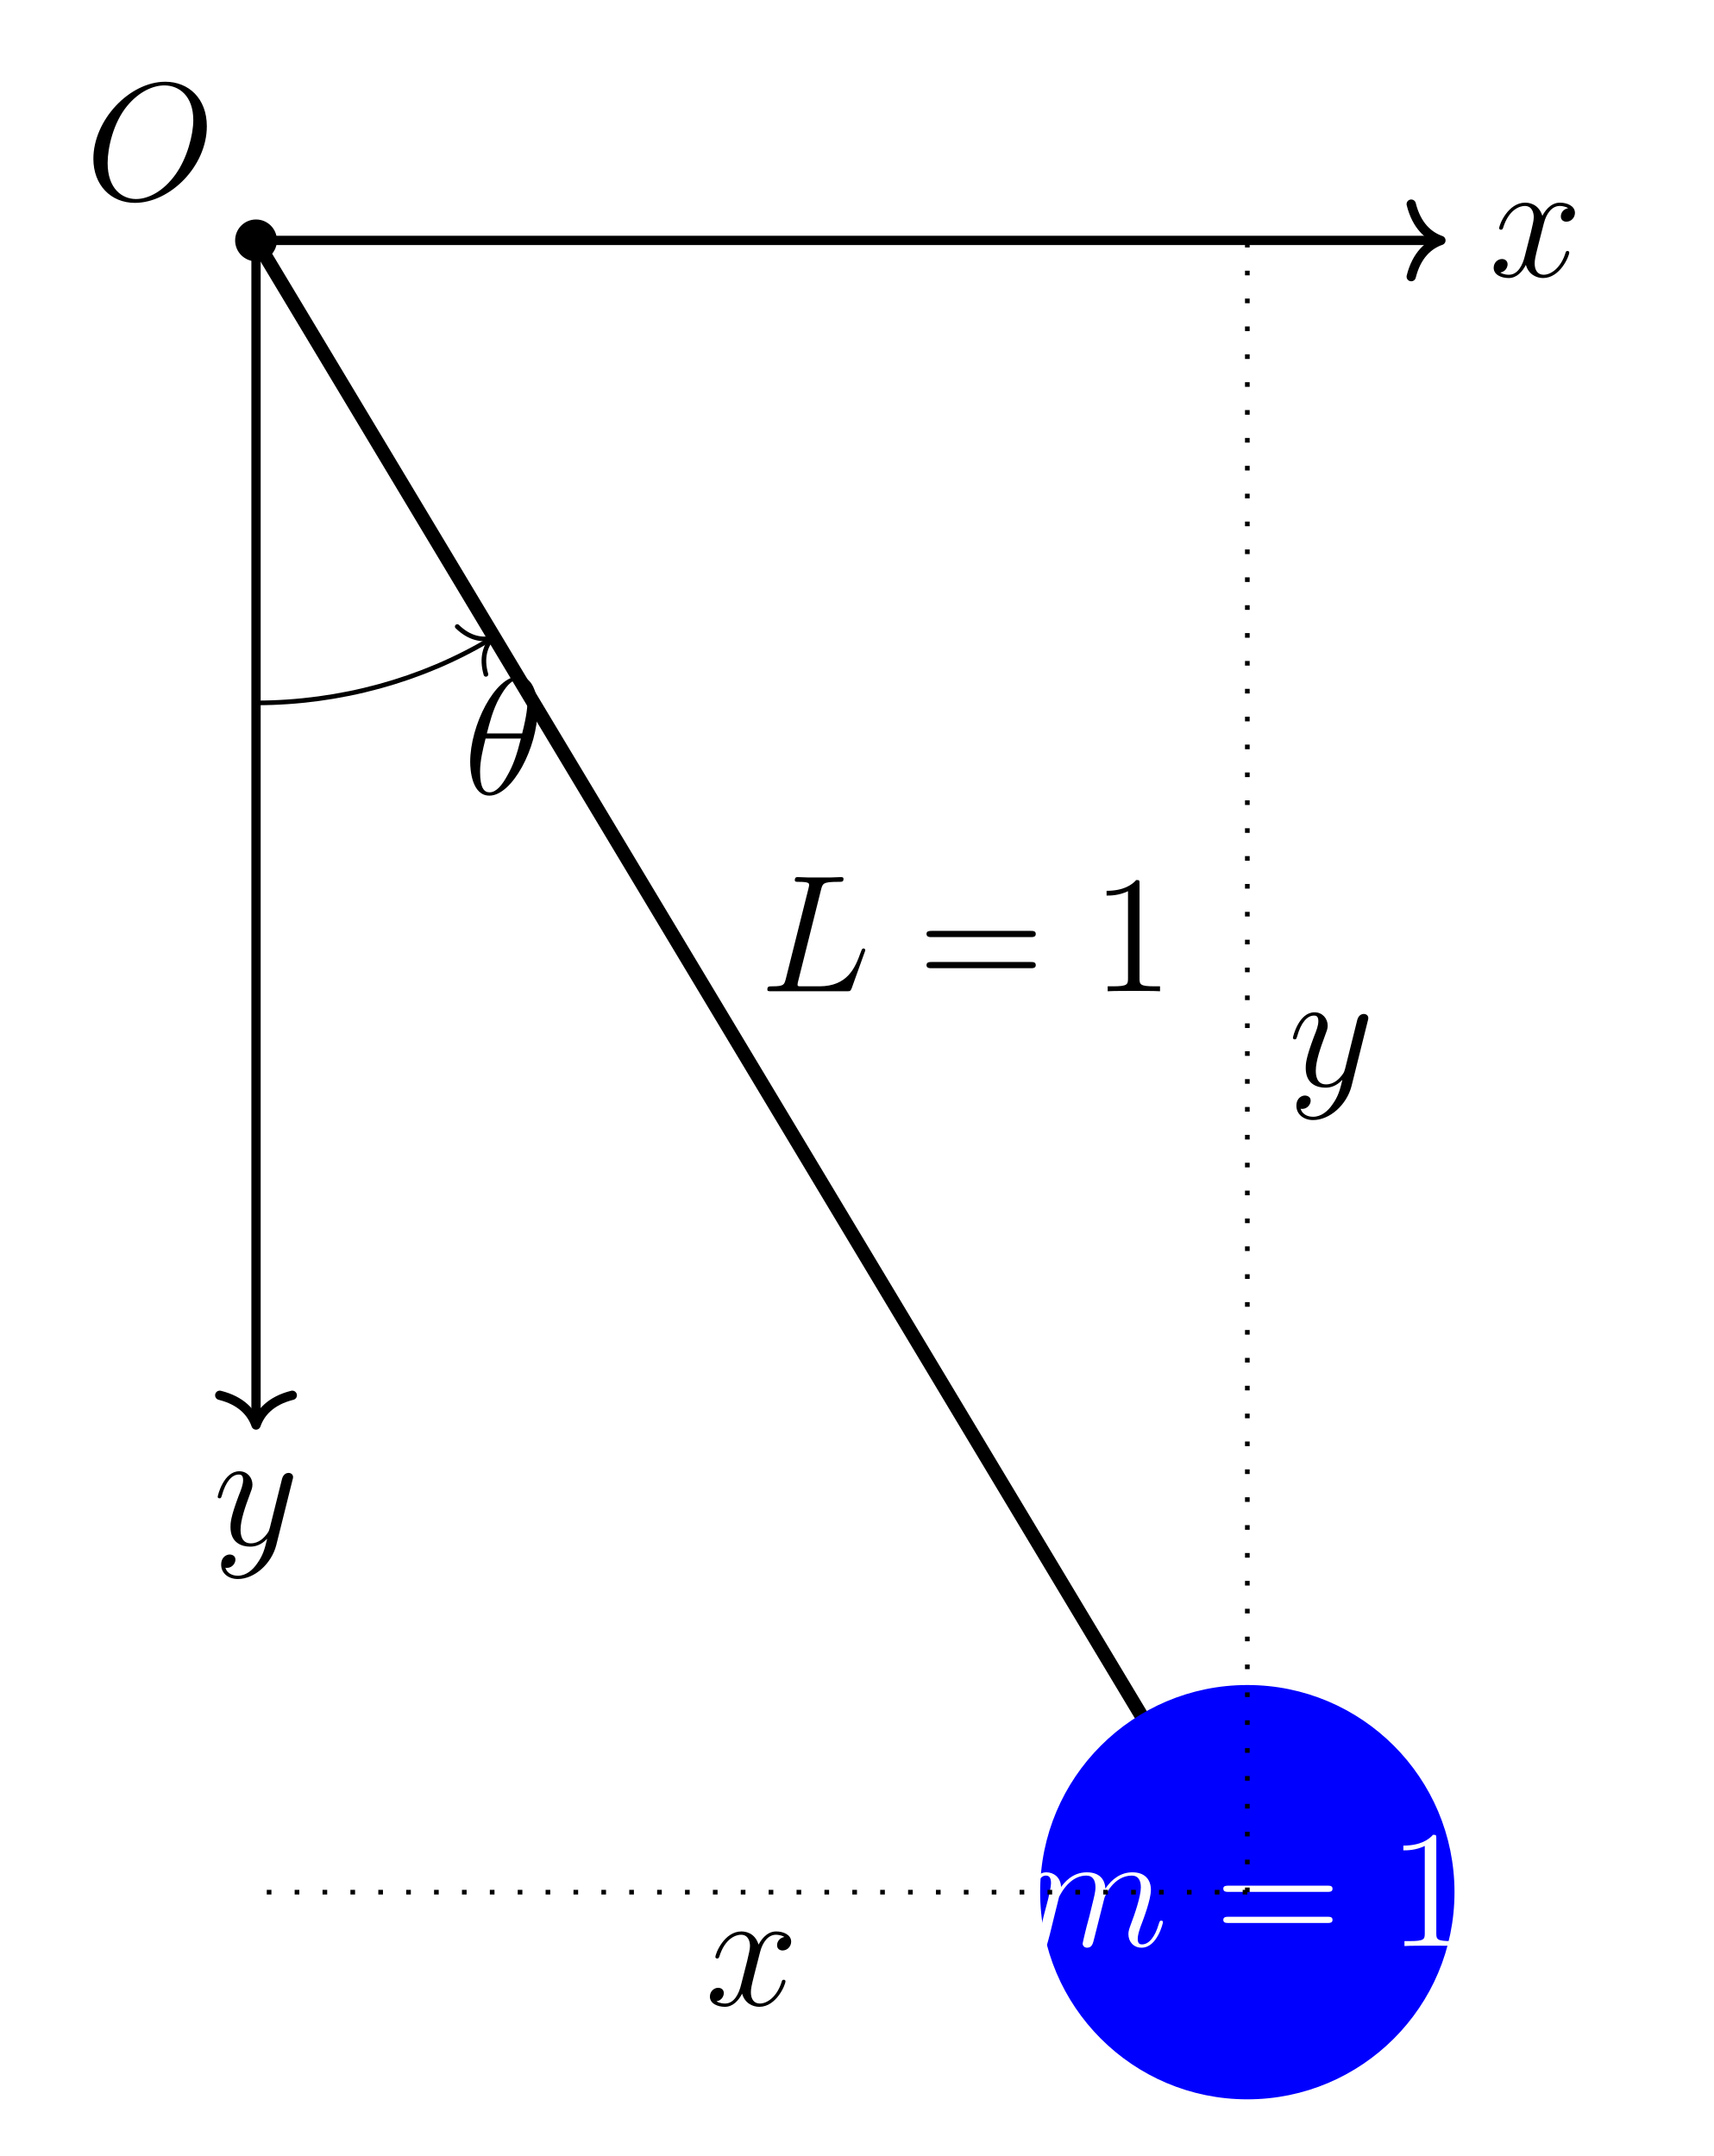
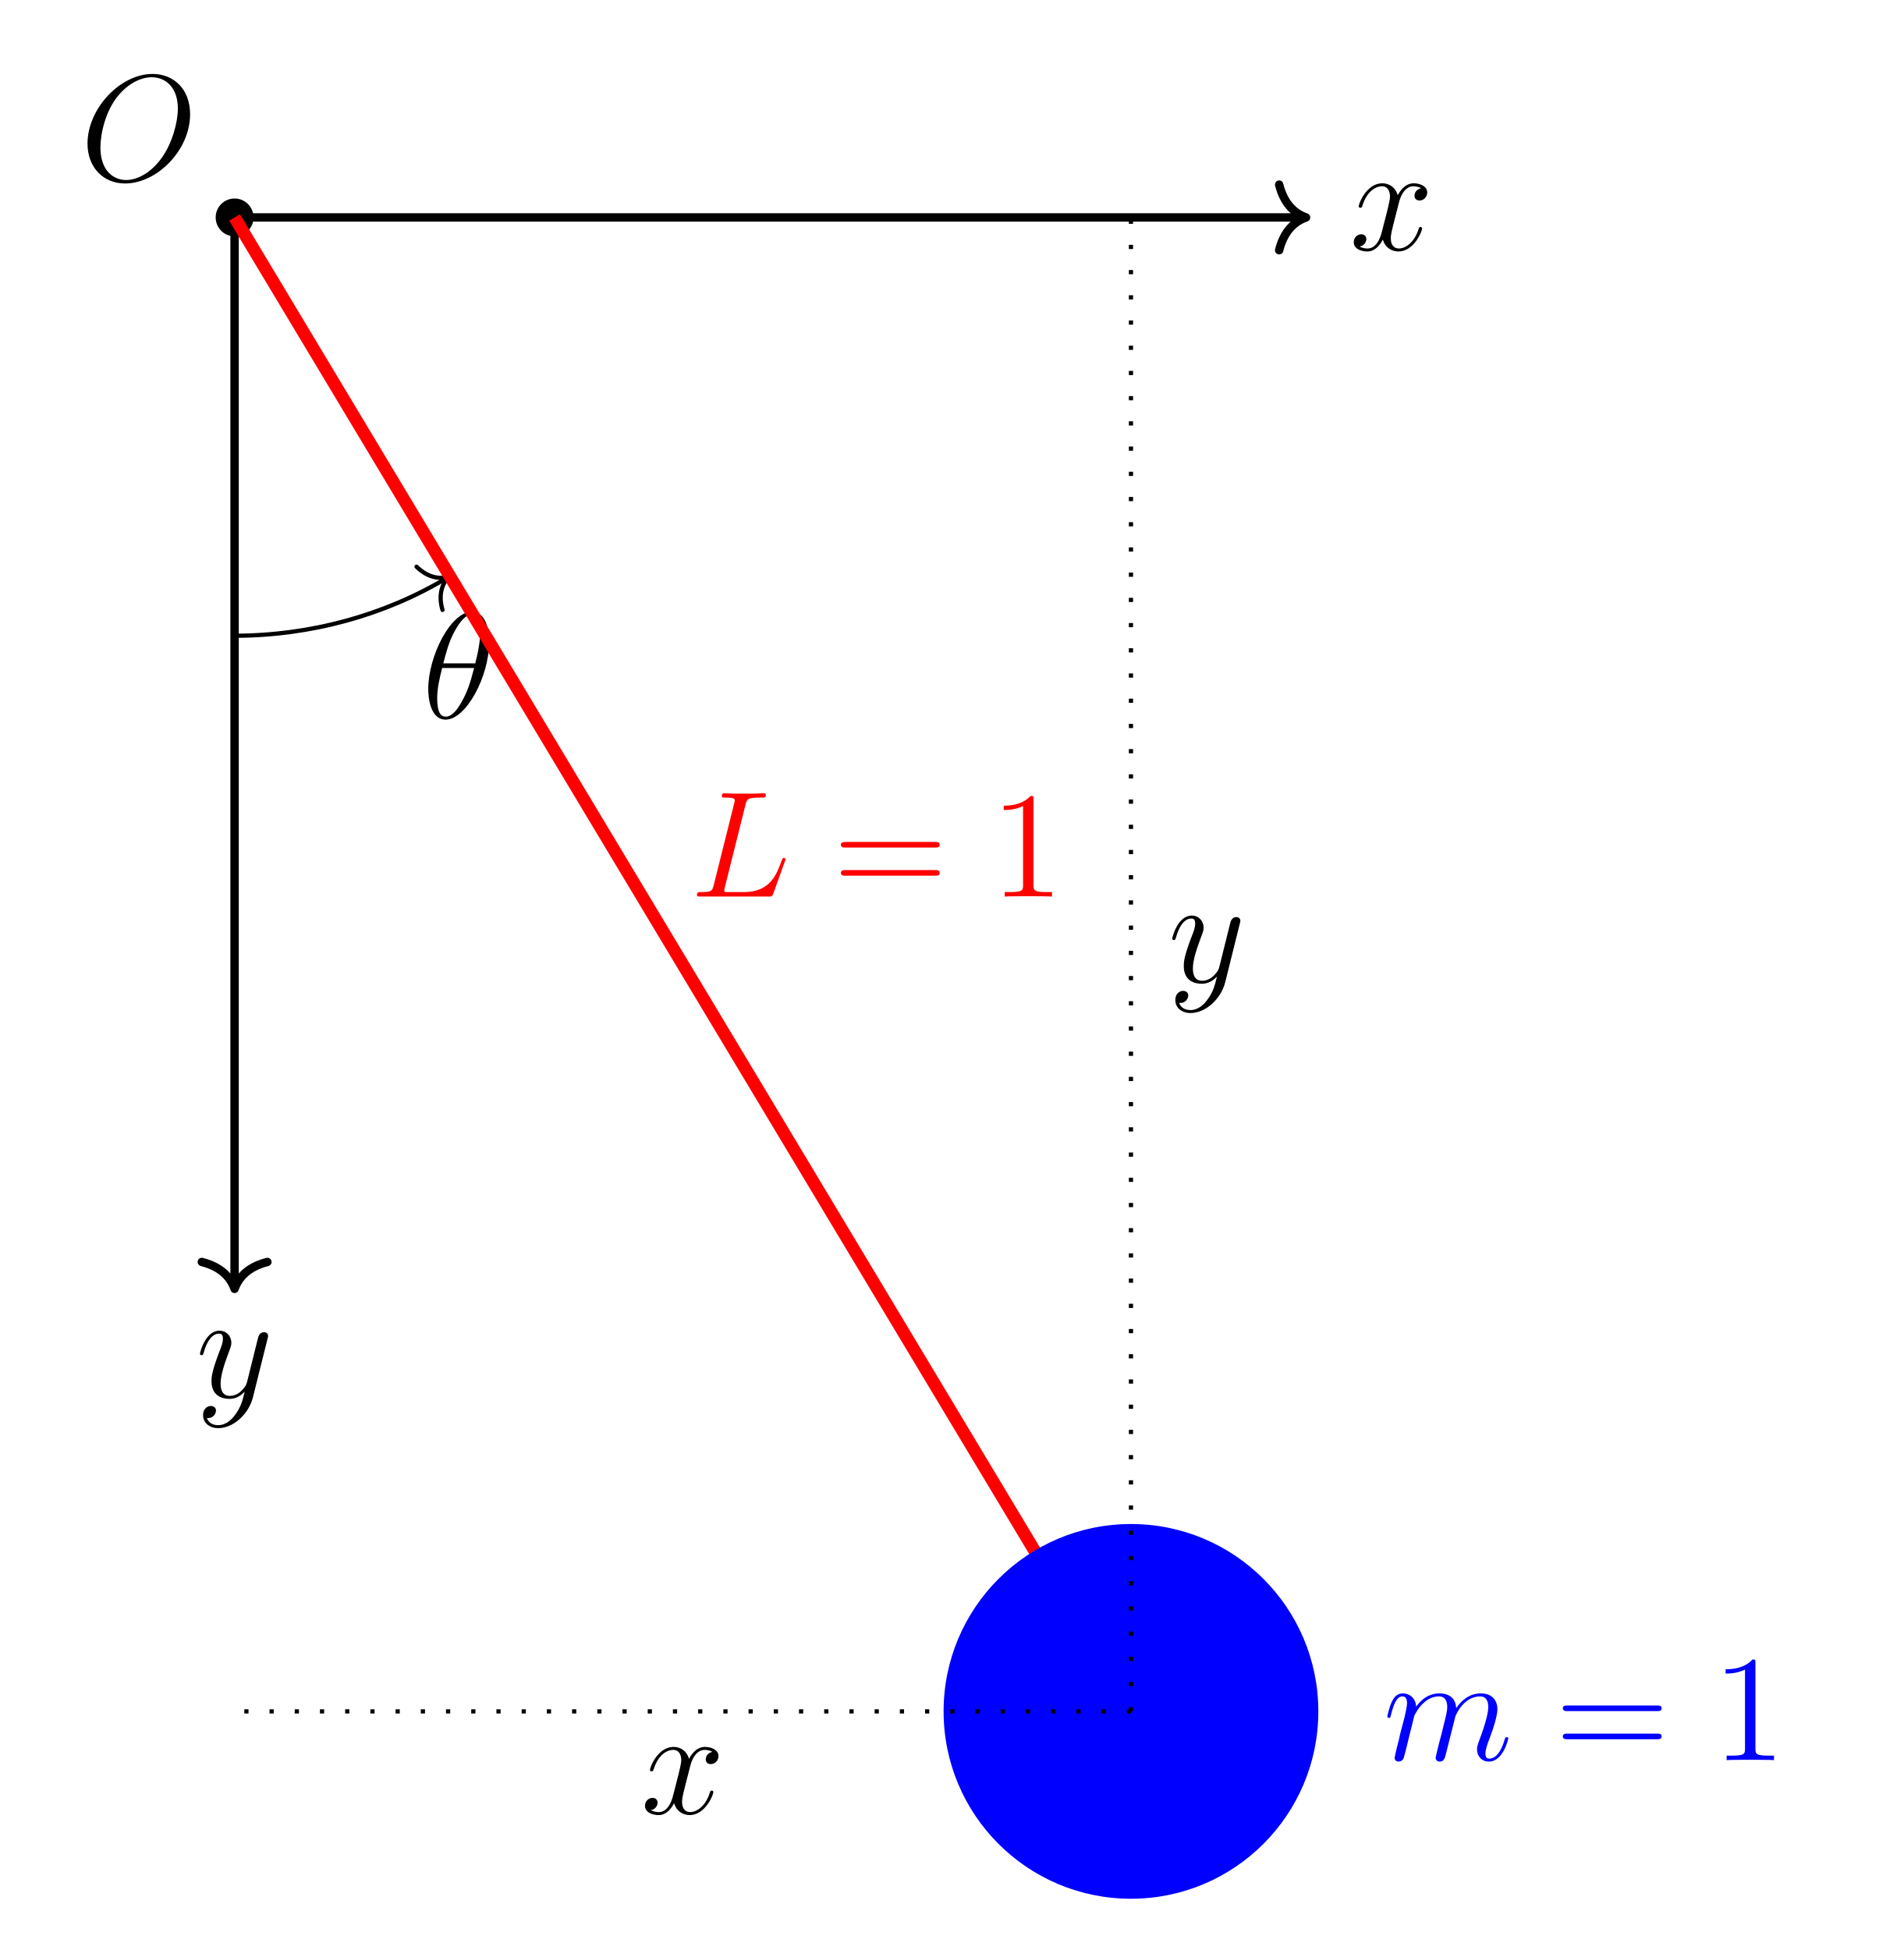
- <svg xmlns="http://www.w3.org/2000/svg" xmlns:xlink="http://www.w3.org/1999/xlink" width="146.326pt" height="184.12pt" viewBox="0 0 146.326 184.12">
+ <svg xmlns="http://www.w3.org/2000/svg" xmlns:xlink="http://www.w3.org/1999/xlink" width="179.752pt" height="184.12pt" viewBox="0 0 179.752 184.12">
  <defs>
    <g>
      <g id="glyph-0-0">
        <path d="M 10.375 -6.25 C 10.375 -8.609 8.828 -10.047 6.828 -10.047 C 3.766 -10.047 0.688 -6.766 0.688 -3.469 C 0.688 -1.234 2.172 0.297 4.234 0.297 C 7.234 0.297 10.375 -2.828 10.375 -6.25 Z M 4.328 -0.031 C 3.156 -0.031 1.906 -0.891 1.906 -3.109 C 1.906 -4.406 2.391 -6.547 3.562 -7.969 C 4.594 -9.219 5.797 -9.734 6.75 -9.734 C 8.016 -9.734 9.219 -8.828 9.219 -6.766 C 9.219 -5.5 8.688 -3.516 7.719 -2.156 C 6.688 -0.703 5.391 -0.031 4.328 -0.031 Z M 4.328 -0.031 " />
      </g>
      <g id="glyph-0-1">
        <path d="M 6.766 -5.828 C 6.312 -5.734 6.141 -5.391 6.141 -5.125 C 6.141 -4.781 6.406 -4.672 6.609 -4.672 C 7.047 -4.672 7.344 -5.047 7.344 -5.422 C 7.344 -6.031 6.656 -6.297 6.062 -6.297 C 5.188 -6.297 4.703 -5.438 4.562 -5.172 C 4.234 -6.234 3.359 -6.297 3.094 -6.297 C 1.641 -6.297 0.875 -4.422 0.875 -4.109 C 0.875 -4.062 0.922 -3.984 1.031 -3.984 C 1.141 -3.984 1.172 -4.062 1.203 -4.125 C 1.688 -5.719 2.641 -6.016 3.062 -6.016 C 3.703 -6.016 3.828 -5.406 3.828 -5.062 C 3.828 -4.75 3.734 -4.422 3.578 -3.734 L 3.078 -1.781 C 2.875 -0.922 2.453 -0.141 1.703 -0.141 C 1.625 -0.141 1.266 -0.141 0.969 -0.328 C 1.484 -0.422 1.594 -0.859 1.594 -1.031 C 1.594 -1.312 1.391 -1.484 1.109 -1.484 C 0.766 -1.484 0.406 -1.188 0.406 -0.734 C 0.406 -0.125 1.078 0.141 1.688 0.141 C 2.375 0.141 2.859 -0.406 3.156 -0.984 C 3.391 -0.141 4.094 0.141 4.625 0.141 C 6.078 0.141 6.859 -1.734 6.859 -2.047 C 6.859 -2.109 6.797 -2.172 6.719 -2.172 C 6.578 -2.172 6.562 -2.094 6.531 -1.984 C 6.141 -0.734 5.312 -0.141 4.672 -0.141 C 4.172 -0.141 3.906 -0.516 3.906 -1.094 C 3.906 -1.406 3.953 -1.641 4.188 -2.578 L 4.688 -4.531 C 4.906 -5.391 5.391 -6.016 6.047 -6.016 C 6.062 -6.016 6.469 -6.016 6.766 -5.828 Z M 6.766 -5.828 " />
      </g>
      <g id="glyph-0-2">
        <path d="M 3.75 1.594 C 3.375 2.141 2.812 2.625 2.109 2.625 C 1.938 2.625 1.25 2.594 1.047 1.938 C 1.078 1.953 1.156 1.953 1.188 1.953 C 1.609 1.953 1.906 1.578 1.906 1.25 C 1.906 0.922 1.625 0.812 1.406 0.812 C 1.188 0.812 0.688 0.984 0.688 1.688 C 0.688 2.406 1.297 2.906 2.109 2.906 C 3.547 2.906 4.984 1.594 5.391 0.016 L 6.781 -5.562 C 6.797 -5.625 6.828 -5.719 6.828 -5.797 C 6.828 -6.016 6.656 -6.156 6.438 -6.156 C 6.312 -6.156 6.016 -6.094 5.891 -5.672 L 4.844 -1.469 C 4.766 -1.219 4.766 -1.188 4.656 -1.031 C 4.375 -0.625 3.906 -0.141 3.219 -0.141 C 2.406 -0.141 2.344 -0.922 2.344 -1.312 C 2.344 -2.125 2.734 -3.234 3.109 -4.25 C 3.266 -4.672 3.359 -4.875 3.359 -5.156 C 3.359 -5.75 2.922 -6.297 2.234 -6.297 C 0.906 -6.297 0.391 -4.234 0.391 -4.109 C 0.391 -4.062 0.438 -3.984 0.547 -3.984 C 0.672 -3.984 0.688 -4.047 0.75 -4.234 C 1.078 -5.438 1.625 -6.016 2.188 -6.016 C 2.312 -6.016 2.562 -6.016 2.562 -5.547 C 2.562 -5.172 2.406 -4.75 2.188 -4.219 C 1.484 -2.344 1.484 -1.875 1.484 -1.531 C 1.484 -0.172 2.453 0.141 3.172 0.141 C 3.578 0.141 4.094 0.016 4.594 -0.516 L 4.609 -0.5 C 4.406 0.344 4.25 0.906 3.75 1.594 Z M 3.75 1.594 " />
      </g>
      <g id="glyph-0-3">
        <path d="M 6.328 -7.188 C 6.328 -8.641 5.875 -10.047 4.703 -10.047 C 2.703 -10.047 0.578 -5.875 0.578 -2.734 C 0.578 -2.078 0.719 0.141 2.219 0.141 C 4.156 0.141 6.328 -3.938 6.328 -7.188 Z M 2 -5.172 C 2.219 -6.016 2.516 -7.219 3.078 -8.219 C 3.562 -9.078 4.062 -9.766 4.688 -9.766 C 5.156 -9.766 5.469 -9.375 5.469 -8 C 5.469 -7.484 5.422 -6.766 5.016 -5.172 Z M 4.906 -4.734 C 4.562 -3.344 4.25 -2.438 3.734 -1.547 C 3.328 -0.812 2.828 -0.141 2.234 -0.141 C 1.781 -0.141 1.422 -0.484 1.422 -1.906 C 1.422 -2.828 1.656 -3.797 1.891 -4.734 Z M 4.906 -4.734 " />
      </g>
      <g id="glyph-0-4">
        <path d="M 5.234 -8.656 C 5.375 -9.203 5.406 -9.344 6.672 -9.344 C 7.062 -9.344 7.156 -9.344 7.156 -9.609 C 7.156 -9.75 7 -9.75 6.938 -9.75 C 6.656 -9.75 6.328 -9.719 6.047 -9.719 L 4.125 -9.719 C 3.859 -9.719 3.547 -9.75 3.266 -9.75 C 3.156 -9.75 3 -9.75 3 -9.484 C 3 -9.344 3.125 -9.344 3.344 -9.344 C 4.219 -9.344 4.219 -9.219 4.219 -9.062 C 4.219 -9.047 4.219 -8.953 4.156 -8.734 L 2.234 -1.062 C 2.094 -0.562 2.078 -0.422 1.078 -0.422 C 0.797 -0.422 0.656 -0.422 0.656 -0.156 C 0.656 0 0.75 0 1.031 0 L 7.422 0 C 7.734 0 7.75 -0.016 7.859 -0.266 L 8.953 -3.312 C 8.984 -3.391 9.016 -3.469 9.016 -3.516 C 9.016 -3.594 8.938 -3.656 8.875 -3.656 C 8.859 -3.656 8.781 -3.656 8.75 -3.594 C 8.719 -3.578 8.719 -3.562 8.609 -3.281 C 8.156 -2.031 7.516 -0.422 5.094 -0.422 L 3.734 -0.422 C 3.531 -0.422 3.5 -0.422 3.406 -0.422 C 3.25 -0.438 3.234 -0.469 3.234 -0.578 C 3.234 -0.688 3.266 -0.766 3.297 -0.906 Z M 5.234 -8.656 " />
      </g>
      <g id="glyph-0-5">
        <path d="M 2.938 -4.188 C 2.969 -4.266 3.328 -4.984 3.859 -5.438 C 4.234 -5.781 4.719 -6.016 5.266 -6.016 C 5.844 -6.016 6.047 -5.578 6.047 -5.016 C 6.047 -4.922 6.047 -4.641 5.875 -3.969 L 5.516 -2.5 C 5.391 -2.078 5.125 -1.016 5.094 -0.859 C 5.047 -0.641 4.953 -0.266 4.953 -0.219 C 4.953 -0.016 5.109 0.141 5.328 0.141 C 5.75 0.141 5.828 -0.188 5.953 -0.703 L 6.812 -4.109 C 6.844 -4.234 7.578 -6.016 9.156 -6.016 C 9.719 -6.016 9.922 -5.578 9.922 -5.016 C 9.922 -4.219 9.375 -2.656 9.047 -1.797 C 8.922 -1.453 8.859 -1.266 8.859 -1.016 C 8.859 -0.375 9.297 0.141 9.984 0.141 C 11.312 0.141 11.812 -1.953 11.812 -2.047 C 11.812 -2.109 11.75 -2.172 11.672 -2.172 C 11.547 -2.172 11.531 -2.125 11.453 -1.891 C 11.125 -0.75 10.594 -0.141 10.031 -0.141 C 9.875 -0.141 9.656 -0.156 9.656 -0.609 C 9.656 -0.984 9.828 -1.438 9.875 -1.594 C 10.141 -2.281 10.781 -3.969 10.781 -4.797 C 10.781 -5.656 10.281 -6.297 9.203 -6.297 C 8.234 -6.297 7.469 -5.75 6.891 -4.906 C 6.859 -5.688 6.391 -6.297 5.312 -6.297 C 4.047 -6.297 3.375 -5.391 3.109 -5.047 C 3.078 -5.859 2.484 -6.297 1.859 -6.297 C 1.438 -6.297 1.109 -6.094 0.844 -5.562 C 0.578 -5.047 0.391 -4.172 0.391 -4.109 C 0.391 -4.062 0.438 -3.984 0.547 -3.984 C 0.656 -3.984 0.672 -4 0.75 -4.328 C 0.969 -5.172 1.25 -6.016 1.812 -6.016 C 2.141 -6.016 2.25 -5.781 2.25 -5.359 C 2.25 -5.047 2.109 -4.484 2.016 -4.047 L 1.609 -2.5 C 1.562 -2.234 1.406 -1.578 1.328 -1.328 C 1.234 -0.953 1.078 -0.281 1.078 -0.219 C 1.078 -0.016 1.234 0.141 1.438 0.141 C 1.609 0.141 1.812 0.062 1.922 -0.156 C 1.953 -0.234 2.078 -0.734 2.156 -1.016 L 2.469 -2.297 Z M 2.938 -4.188 " />
      </g>
      <g id="glyph-1-0">
        <path d="M 9.641 -4.625 C 9.844 -4.625 10.094 -4.625 10.094 -4.891 C 10.094 -5.156 9.859 -5.156 9.641 -5.156 L 1.234 -5.156 C 1.031 -5.156 0.766 -5.156 0.766 -4.906 C 0.766 -4.625 1.016 -4.625 1.234 -4.625 Z M 9.641 -1.969 C 9.844 -1.969 10.094 -1.969 10.094 -2.234 C 10.094 -2.5 9.859 -2.5 9.641 -2.5 L 1.234 -2.5 C 1.031 -2.5 0.766 -2.5 0.766 -2.234 C 0.766 -1.969 1.016 -1.969 1.234 -1.969 Z M 9.641 -1.969 " />
      </g>
      <g id="glyph-1-1">
        <path d="M 4.109 -9.156 C 4.109 -9.484 4.109 -9.5 3.828 -9.5 C 3.484 -9.109 2.766 -8.578 1.297 -8.578 L 1.297 -8.172 C 1.625 -8.172 2.344 -8.172 3.125 -8.547 L 3.125 -1.094 C 3.125 -0.578 3.078 -0.422 1.828 -0.422 L 1.391 -0.422 L 1.391 0 C 1.766 -0.031 3.156 -0.031 3.625 -0.031 C 4.094 -0.031 5.469 -0.031 5.859 0 L 5.859 -0.422 L 5.406 -0.422 C 4.156 -0.422 4.109 -0.578 4.109 -1.094 Z M 4.109 -9.156 " />
      </g>
    </g>
    <clipPath id="clip-0">
      <path clip-rule="nonzero" d="M 83 138 L 130 138 L 130 183.246 L 83 183.246 Z M 83 138 " />
    </clipPath>
  </defs>
-   <path fill-rule="nonzero" fill="rgb(0%, 0%, 0%)" fill-opacity="1" stroke-width="0.399" stroke-linecap="butt" stroke-linejoin="miter" stroke="rgb(0%, 0%, 0%)" stroke-opacity="1" stroke-miterlimit="10" d="M -26.752 85.039 C -26.752 85.922 -27.467 86.636 -28.346 86.636 C -29.229 86.636 -29.939 85.922 -29.939 85.039 C -29.939 84.159 -29.229 83.445 -28.346 83.445 C -27.467 83.445 -26.752 84.159 -26.752 85.039 Z M -26.752 85.039 " transform="matrix(0.995243, 0, 0, -0.995243, 50.07037, 105.1654)" />
+   <path fill-rule="nonzero" fill="rgb(0%, 0%, 0%)" fill-opacity="1" stroke-width="0.399" stroke-linecap="butt" stroke-linejoin="miter" stroke="rgb(0%, 0%, 0%)" stroke-opacity="1" stroke-miterlimit="10" d="M -26.751 85.039 C -26.751 85.922 -27.465 86.636 -28.348 86.636 C -29.227 86.636 -29.942 85.922 -29.942 85.039 C -29.942 84.159 -29.227 83.445 -28.348 83.445 C -27.465 83.445 -26.751 84.159 -26.751 85.039 Z M -26.751 85.039 " transform="matrix(0.995243, 0, 0, -0.995243, 50.36186, 105.1654)" />
  <g fill="rgb(0%, 0%, 0%)" fill-opacity="1">
-     <use xlink:href="#glyph-0-0" x="7.284" y="17.028" />
+     <use xlink:href="#glyph-0-0" x="7.575" y="17.028" />
  </g>
-   <path fill="none" stroke-width="0.797" stroke-linecap="butt" stroke-linejoin="miter" stroke="rgb(0%, 0%, 0%)" stroke-opacity="1" stroke-miterlimit="10" d="M -28.346 85.039 L 72.905 85.039 " transform="matrix(0.995243, 0, 0, -0.995243, 50.07037, 105.1654)" />
-   <path fill="none" stroke-width="0.797" stroke-linecap="round" stroke-linejoin="round" stroke="rgb(0%, 0%, 0%)" stroke-opacity="1" stroke-miterlimit="10" d="M -2.549 3.111 C -2.086 1.242 -1.046 0.363 -0.002 -0.002 C -1.046 -0.363 -2.086 -1.246 -2.549 -3.11 " transform="matrix(0.995243, 0, 0, -0.995243, 123.025, 20.52946)" />
+   <path fill="none" stroke-width="0.797" stroke-linecap="butt" stroke-linejoin="miter" stroke="rgb(0%, 0%, 0%)" stroke-opacity="1" stroke-miterlimit="10" d="M -28.348 85.039 L 72.903 85.039 " transform="matrix(0.995243, 0, 0, -0.995243, 50.36186, 105.1654)" />
+   <path fill="none" stroke-width="0.797" stroke-linecap="round" stroke-linejoin="round" stroke="rgb(0%, 0%, 0%)" stroke-opacity="1" stroke-miterlimit="10" d="M -2.551 3.111 C -2.084 1.242 -1.048 0.363 -0 -0.002 C -1.048 -0.363 -2.084 -1.246 -2.551 -3.11 " transform="matrix(0.995243, 0, 0, -0.995243, 123.3165, 20.52946)" />
  <g fill="rgb(0%, 0%, 0%)" fill-opacity="1">
-     <use xlink:href="#glyph-0-1" x="127.122" y="23.604" />
+     <use xlink:href="#glyph-0-1" x="127.414" y="23.604" />
  </g>
-   <path fill="none" stroke-width="0.797" stroke-linecap="butt" stroke-linejoin="miter" stroke="rgb(0%, 0%, 0%)" stroke-opacity="1" stroke-miterlimit="10" d="M -28.346 85.039 L -28.346 -16.213 " transform="matrix(0.995243, 0, 0, -0.995243, 50.07037, 105.1654)" />
-   <path fill="none" stroke-width="0.797" stroke-linecap="round" stroke-linejoin="round" stroke="rgb(0%, 0%, 0%)" stroke-opacity="1" stroke-miterlimit="10" d="M -2.552 3.11 C -2.085 1.245 -1.045 0.362 -0.001 0.001 C -1.045 -0.364 -2.085 -1.243 -2.552 -3.111 " transform="matrix(0, 0.995243, 0.995243, 0, 21.85841, 121.6961)" />
+   <path fill="none" stroke-width="0.797" stroke-linecap="butt" stroke-linejoin="miter" stroke="rgb(0%, 0%, 0%)" stroke-opacity="1" stroke-miterlimit="10" d="M -28.348 85.039 L -28.348 -16.213 " transform="matrix(0.995243, 0, 0, -0.995243, 50.36186, 105.1654)" />
+   <path fill="none" stroke-width="0.797" stroke-linecap="round" stroke-linejoin="round" stroke="rgb(0%, 0%, 0%)" stroke-opacity="1" stroke-miterlimit="10" d="M -2.552 3.111 C -2.085 1.243 -1.045 0.364 -0.001 -0.001 C -1.045 -0.363 -2.085 -1.246 -2.552 -3.11 " transform="matrix(0, 0.995243, 0.995243, 0, 22.1499, 121.6961)" />
  <g fill="rgb(0%, 0%, 0%)" fill-opacity="1">
-     <use xlink:href="#glyph-0-2" x="18.195" y="131.941" />
+     <use xlink:href="#glyph-0-2" x="18.486" y="131.941" />
  </g>
-   <path fill="none" stroke-width="0.399" stroke-linecap="butt" stroke-linejoin="miter" stroke="rgb(0%, 0%, 0%)" stroke-opacity="1" stroke-dasharray="2.989 2.989" stroke-miterlimit="10" d="M -28.346 85.039 L -28.346 5.669 " transform="matrix(0.995243, 0, 0, -0.995243, 50.07037, 105.1654)" />
-   <path fill="none" stroke-width="0.399" stroke-linecap="butt" stroke-linejoin="miter" stroke="rgb(0%, 0%, 0%)" stroke-opacity="1" stroke-miterlimit="10" d="M -28.346 45.354 C -21.148 45.354 -14.079 47.316 -8.25 50.817 " transform="matrix(0.995243, 0, 0, -0.995243, 50.07037, 105.1654)" />
-   <path fill="none" stroke-width="0.399" stroke-linecap="round" stroke-linejoin="round" stroke="rgb(0%, 0%, 0%)" stroke-opacity="1" stroke-miterlimit="10" d="M -2.07 2.391 C -1.692 0.955 -0.849 0.279 -0.001 -0.002 C -0.85 -0.279 -1.693 -0.958 -2.073 -2.392 " transform="matrix(0.853073, -0.51258, -0.51258, -0.853073, 42.03095, 54.48659)" />
+   <path fill="none" stroke-width="0.399" stroke-linecap="butt" stroke-linejoin="miter" stroke="rgb(0%, 0%, 0%)" stroke-opacity="1" stroke-dasharray="2.989 2.989" stroke-miterlimit="10" d="M -28.348 85.039 L -28.348 5.669 " transform="matrix(0.995243, 0, 0, -0.995243, 50.36186, 105.1654)" />
+   <path fill="none" stroke-width="0.399" stroke-linecap="butt" stroke-linejoin="miter" stroke="rgb(0%, 0%, 0%)" stroke-opacity="1" stroke-miterlimit="10" d="M -28.348 45.354 C -21.146 45.354 -14.077 47.316 -8.249 50.817 " transform="matrix(0.995243, 0, 0, -0.995243, 50.36186, 105.1654)" />
+   <path fill="none" stroke-width="0.399" stroke-linecap="round" stroke-linejoin="round" stroke="rgb(0%, 0%, 0%)" stroke-opacity="1" stroke-miterlimit="10" d="M -2.072 2.393 C -1.694 0.957 -0.851 0.28 0.001 -0.002 C -0.848 -0.28 -1.695 -0.957 -2.072 -2.393 " transform="matrix(0.853073, -0.51258, -0.51258, -0.853073, 42.32243, 54.48659)" />
  <g fill="rgb(0%, 0%, 0%)" fill-opacity="1">
-     <use xlink:href="#glyph-0-3" x="39.566" y="67.806" />
+     <use xlink:href="#glyph-0-3" x="39.857" y="67.806" />
  </g>
-   <path fill="none" stroke-width="1.196" stroke-linecap="butt" stroke-linejoin="miter" stroke="rgb(0%, 0%, 0%)" stroke-opacity="1" stroke-miterlimit="10" d="M -28.346 85.039 L 56.695 -56.694 " transform="matrix(0.995243, 0, 0, -0.995243, 50.07037, 105.1654)" />
+   <path fill="none" stroke-width="1.196" stroke-linecap="butt" stroke-linejoin="miter" stroke="rgb(100%, 0%, 0%)" stroke-opacity="1" stroke-miterlimit="10" d="M -28.348 85.039 L 56.693 -56.694 " transform="matrix(0.995243, 0, 0, -0.995243, 50.36186, 105.1654)" />
+   <g fill="rgb(100%, 0%, 0%)" fill-opacity="1">
+     <use xlink:href="#glyph-0-4" x="65.151" y="84.653" />
+   </g>
+   <g fill="rgb(100%, 0%, 0%)" fill-opacity="1">
+     <use xlink:href="#glyph-1-0" x="78.63" y="84.653" />
+   </g>
+   <g fill="rgb(100%, 0%, 0%)" fill-opacity="1">
+     <use xlink:href="#glyph-1-1" x="93.473" y="84.653" />
+   </g>
+   <path fill-rule="nonzero" fill="rgb(0%, 0%, 100%)" fill-opacity="1" d="M 124.277 161.59 C 124.277 151.93 116.445 144.098 106.785 144.098 C 97.125 144.098 89.293 151.93 89.293 161.59 C 89.293 171.25 97.125 179.082 106.785 179.082 C 116.445 179.082 124.277 171.25 124.277 161.59 Z M 124.277 161.59 " />
+   <g clip-path="url(#clip-0)">
+     <path fill="none" stroke-width="0.399" stroke-linecap="butt" stroke-linejoin="miter" stroke="rgb(0%, 0%, 100%)" stroke-opacity="1" stroke-miterlimit="10" d="M 74.269 -56.694 C 74.269 -46.988 66.399 -39.118 56.693 -39.118 C 46.987 -39.118 39.117 -46.988 39.117 -56.694 C 39.117 -66.4 46.987 -74.27 56.693 -74.27 C 66.399 -74.27 74.269 -66.4 74.269 -56.694 Z M 74.269 -56.694 " transform="matrix(0.995243, 0, 0, -0.995243, 50.36186, 105.1654)" />
+   </g>
+   <g fill="rgb(0%, 0%, 100%)" fill-opacity="1">
+     <use xlink:href="#glyph-0-5" x="130.6" y="166.19" />
+   </g>
+   <g fill="rgb(0%, 0%, 100%)" fill-opacity="1">
+     <use xlink:href="#glyph-1-0" x="146.795" y="166.19" />
+   </g>
+   <g fill="rgb(0%, 0%, 100%)" fill-opacity="1">
+     <use xlink:href="#glyph-1-1" x="161.638" y="166.19" />
+   </g>
+   <path fill="none" stroke-width="0.399" stroke-linecap="butt" stroke-linejoin="miter" stroke="rgb(0%, 0%, 0%)" stroke-opacity="1" stroke-dasharray="0.399 1.993" stroke-miterlimit="10" d="M 56.693 -56.694 L 56.693 85.039 " transform="matrix(0.995243, 0, 0, -0.995243, 50.36186, 105.1654)" />
  <g fill="rgb(0%, 0%, 0%)" fill-opacity="1">
-     <use xlink:href="#glyph-0-4" x="64.86" y="84.653" />
+     <use xlink:href="#glyph-0-2" x="110.288" y="92.746" />
  </g>
+   <path fill="none" stroke-width="0.399" stroke-linecap="butt" stroke-linejoin="miter" stroke="rgb(0%, 0%, 0%)" stroke-opacity="1" stroke-dasharray="0.399 1.993" stroke-miterlimit="10" d="M 56.693 -56.694 L -28.348 -56.694 " transform="matrix(0.995243, 0, 0, -0.995243, 50.36186, 105.1654)" />
  <g fill="rgb(0%, 0%, 0%)" fill-opacity="1">
-     <use xlink:href="#glyph-1-0" x="78.338" y="84.653" />
-   </g>
-   <g fill="rgb(0%, 0%, 0%)" fill-opacity="1">
-     <use xlink:href="#glyph-1-1" x="93.182" y="84.653" />
-   </g>
-   <path fill-rule="nonzero" fill="rgb(0%, 0%, 100%)" fill-opacity="1" d="M 123.984 161.59 C 123.984 151.93 116.156 144.098 106.496 144.098 C 96.836 144.098 89.004 151.93 89.004 161.59 C 89.004 171.25 96.836 179.082 106.496 179.082 C 116.156 179.082 123.984 171.25 123.984 161.59 Z M 123.984 161.59 " />
-   <g clip-path="url(#clip-0)">
-     <path fill="none" stroke-width="0.399" stroke-linecap="butt" stroke-linejoin="miter" stroke="rgb(0%, 0%, 100%)" stroke-opacity="1" stroke-miterlimit="10" d="M 74.267 -56.694 C 74.267 -46.988 66.402 -39.118 56.695 -39.118 C 46.989 -39.118 39.12 -46.988 39.12 -56.694 C 39.12 -66.4 46.989 -74.27 56.695 -74.27 C 66.402 -74.27 74.267 -66.4 74.267 -56.694 Z M 74.267 -56.694 " transform="matrix(0.995243, 0, 0, -0.995243, 50.07037, 105.1654)" />
-   </g>
-   <g fill="rgb(100%, 100%, 100%)" fill-opacity="1">
-     <use xlink:href="#glyph-0-5" x="87.482" y="166.19" />
-   </g>
-   <g fill="rgb(100%, 100%, 100%)" fill-opacity="1">
-     <use xlink:href="#glyph-1-0" x="103.676" y="166.19" />
-   </g>
-   <g fill="rgb(100%, 100%, 100%)" fill-opacity="1">
-     <use xlink:href="#glyph-1-1" x="118.52" y="166.19" />
-   </g>
-   <path fill="none" stroke-width="0.399" stroke-linecap="butt" stroke-linejoin="miter" stroke="rgb(0%, 0%, 0%)" stroke-opacity="1" stroke-dasharray="0.399 1.993" stroke-miterlimit="10" d="M 56.695 -56.694 L 56.695 85.039 " transform="matrix(0.995243, 0, 0, -0.995243, 50.07037, 105.1654)" />
-   <g fill="rgb(0%, 0%, 0%)" fill-opacity="1">
-     <use xlink:href="#glyph-0-2" x="109.997" y="92.746" />
-   </g>
-   <path fill="none" stroke-width="0.399" stroke-linecap="butt" stroke-linejoin="miter" stroke="rgb(0%, 0%, 0%)" stroke-opacity="1" stroke-dasharray="0.399 1.993" stroke-miterlimit="10" d="M 56.695 -56.694 L -28.346 -56.694 " transform="matrix(0.995243, 0, 0, -0.995243, 50.07037, 105.1654)" />
-   <g fill="rgb(0%, 0%, 0%)" fill-opacity="1">
-     <use xlink:href="#glyph-0-1" x="60.204" y="171.24" />
+     <use xlink:href="#glyph-0-1" x="60.495" y="171.24" />
  </g>
</svg>
